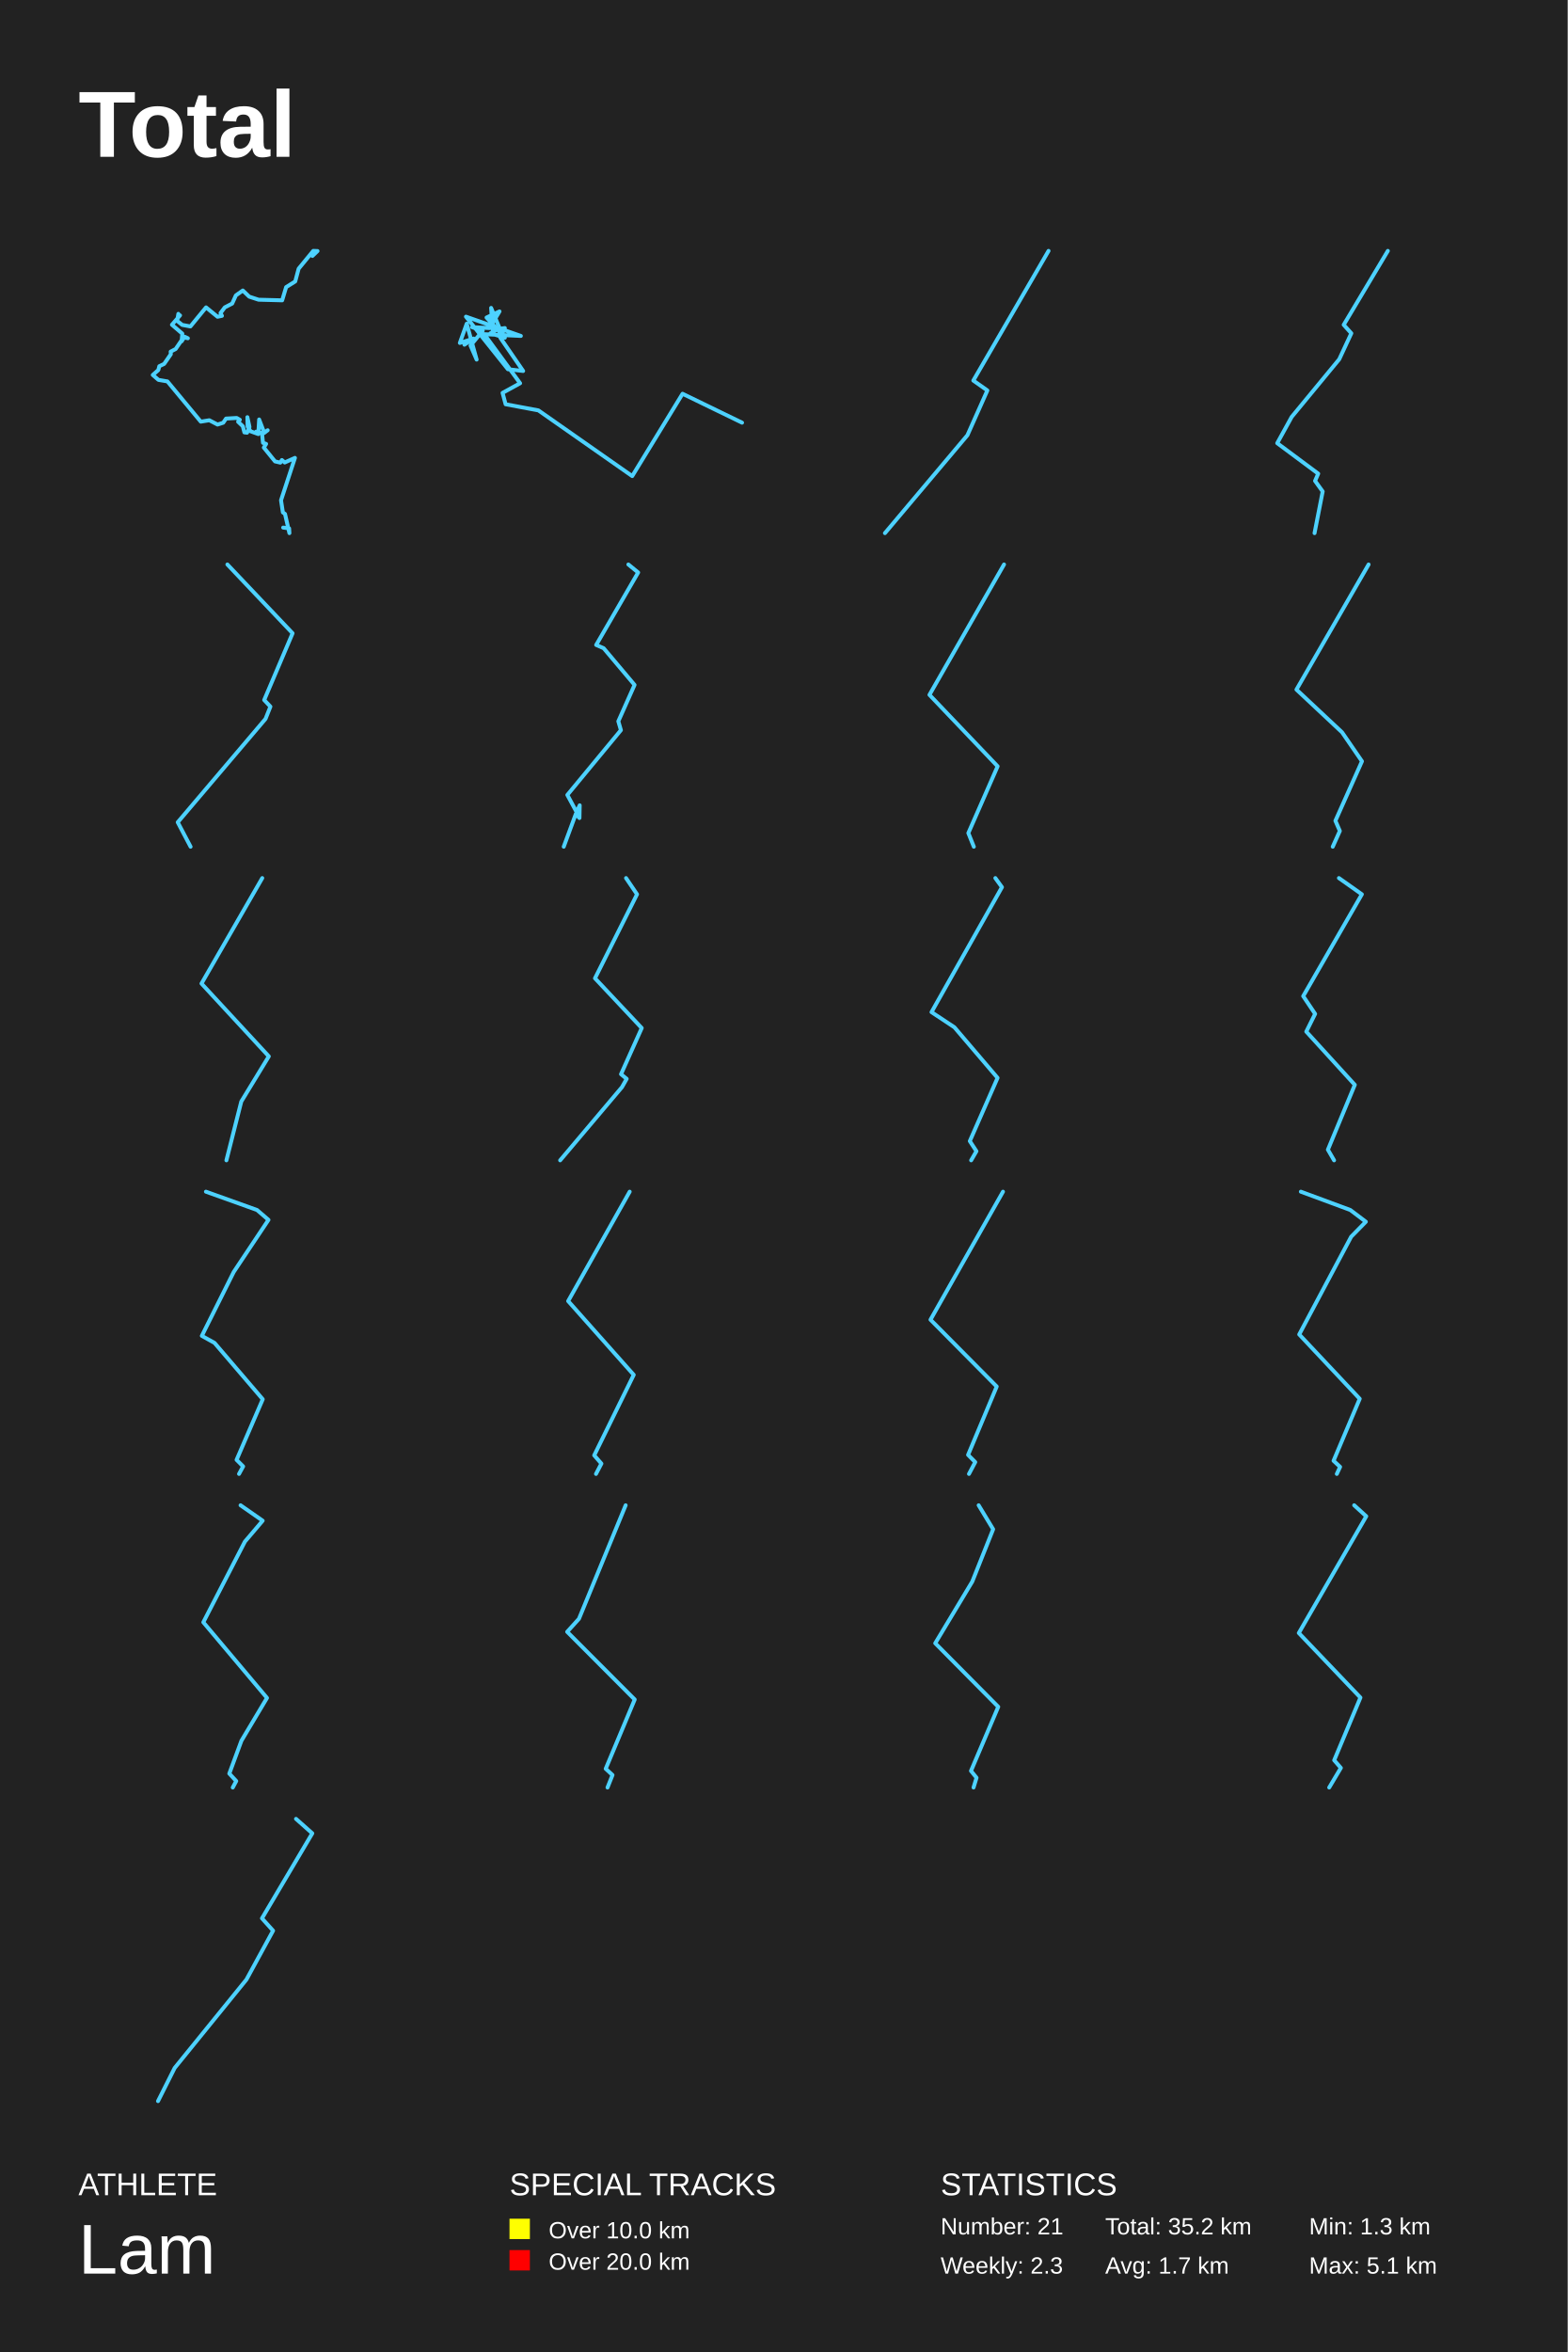
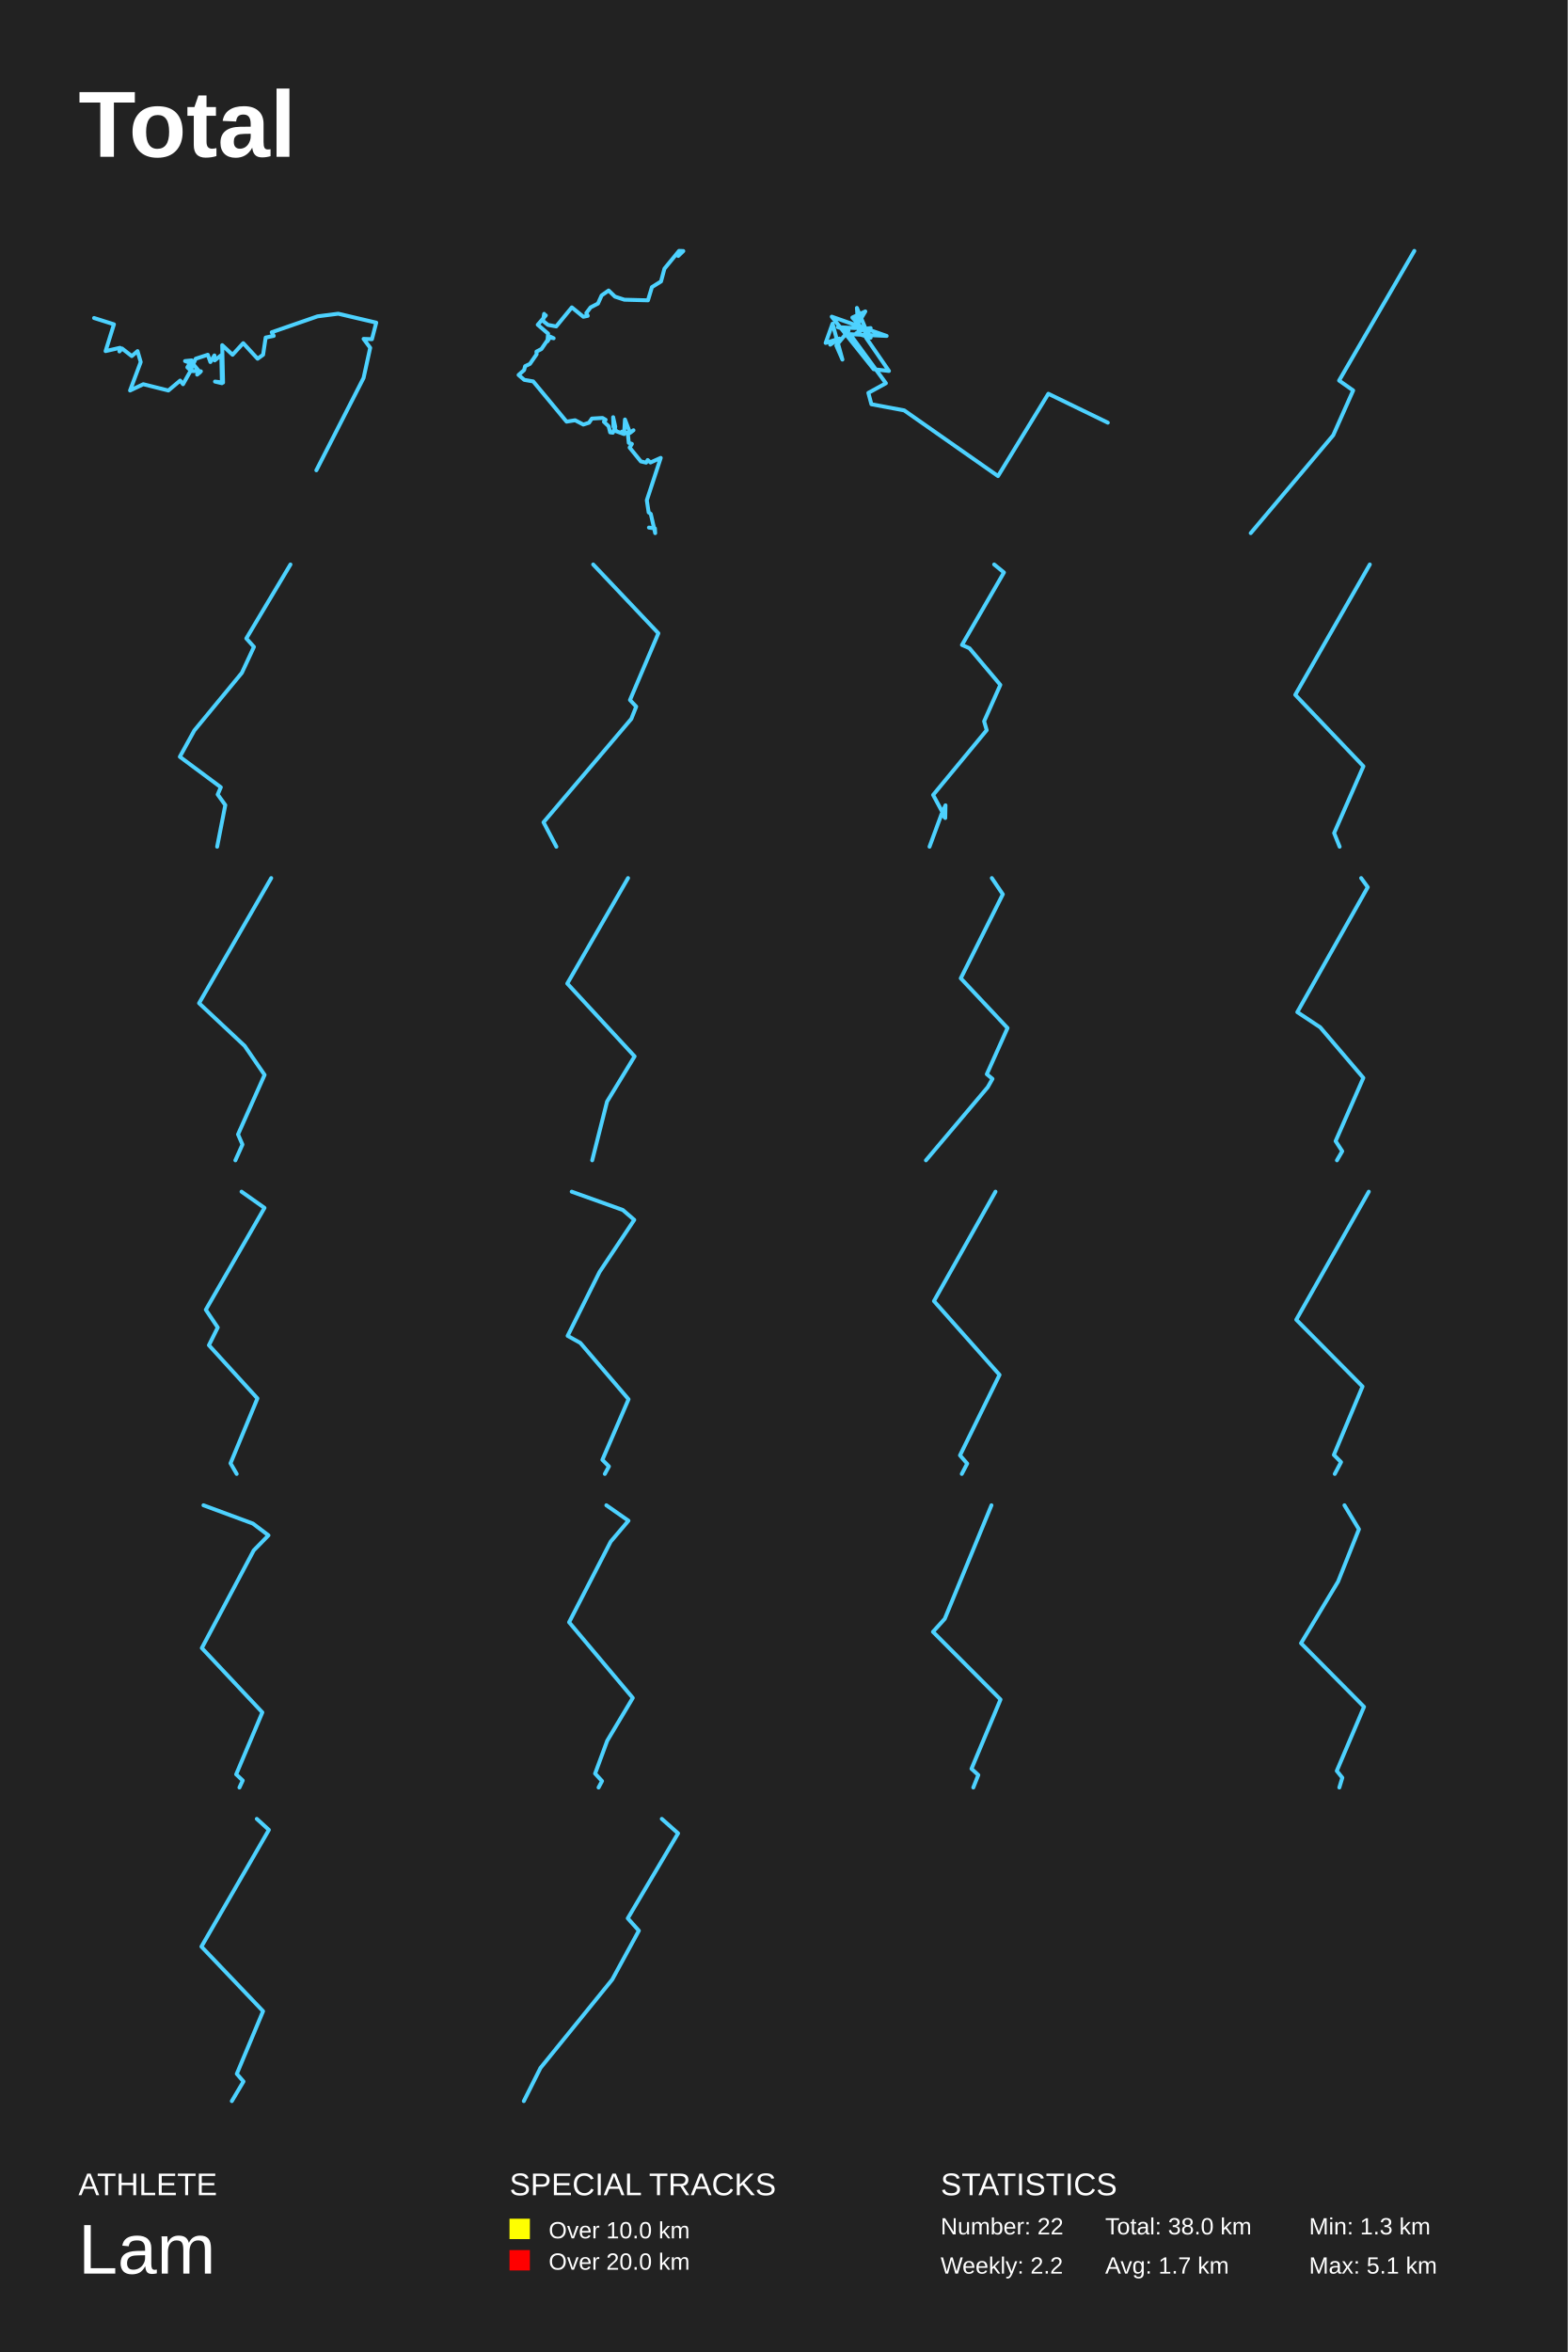
<svg xmlns="http://www.w3.org/2000/svg" baseProfile="full" height="300mm" version="1.1" viewBox="0,0,200,300" width="200mm">
  <defs />
  <rect fill="#222222" height="300" width="200" x="0" y="0" />
  <text fill="#FFFFFF" style="font-size:12px; font-family:Arial; font-weight:bold;" x="10" y="20">Total</text>
  <text fill="#FFFFFF" style="font-size:4px; font-family:Arial" x="10" y="280">ATHLETE</text>
  <text fill="#FFFFFF" style="font-size:9px; font-family:Arial" x="10" y="290">Lam</text>
  <text fill="#FFFFFF" style="font-size:4px; font-family:Arial" x="65" y="280">SPECIAL TRACKS</text>
  <rect fill="yellow" height="2.6" width="2.6" x="65" y="283" />
  <text fill="#FFFFFF" style="font-size:3px; font-family:Arial" x="70" y="285.5">Over 10.0 km</text>
  <rect fill="red" height="2.6" width="2.6" x="65" y="287" />
  <text fill="#FFFFFF" style="font-size:3px; font-family:Arial" x="70" y="289.5">Over 20.0 km</text>
  <text fill="#FFFFFF" style="font-size:4px; font-family:Arial" x="120" y="280">STATISTICS</text>
-   <text fill="#FFFFFF" style="font-size:3px; font-family:Arial" x="120" y="285">Number: 21</text>
-   <text fill="#FFFFFF" style="font-size:3px; font-family:Arial" x="120" y="290">Weekly: 2.3</text>
-   <text fill="#FFFFFF" style="font-size:3px; font-family:Arial" x="141" y="285">Total: 35.2 km</text>
+   <text fill="#FFFFFF" style="font-size:3px; font-family:Arial" x="120" y="285">Number: 22</text>
+   <text fill="#FFFFFF" style="font-size:3px; font-family:Arial" x="120" y="290">Weekly: 2.2</text>
+   <text fill="#FFFFFF" style="font-size:3px; font-family:Arial" x="141" y="285">Total: 38.0 km</text>
  <text fill="#FFFFFF" style="font-size:3px; font-family:Arial" x="141" y="290">Avg: 1.7 km</text>
  <text fill="#FFFFFF" style="font-size:3px; font-family:Arial" x="167" y="285">Min: 1.3 km</text>
  <text fill="#FFFFFF" style="font-size:3px; font-family:Arial" x="167" y="290">Max: 5.1 km</text>
-   <polyline fill="none" points="40.001,32.274 39.856,32.646 40.509,32.02 39.965,32.0 38.099,34.272 37.664,35.898 36.504,36.623 35.997,38.307 32.99,38.229 31.794,37.837 30.978,37.054 30.091,37.68 29.62,38.719 28.677,39.208 28.134,39.933 28.315,40.286 27.753,40.403 26.286,39.208 24.293,41.637 23.242,41.441 22.608,40.932 22.753,40.031 22.735,40.266 22.97,40.227 21.937,41.422 23.26,42.558 23.169,43.537 23.55,42.949 23.967,43.145 23.423,43.028 22.408,44.516 21.774,44.849 21.792,45.182 20.941,46.416 20.325,46.71 20.198,47.2 19.491,47.826 20.216,48.453 21.358,48.649 25.615,53.781 26.702,53.604 27.753,54.153 28.478,53.918 28.84,53.389 30.199,53.311 30.598,53.546 30.38,53.8 30.978,54.368 31.178,55.152 31.522,55.191 31.83,54.466 31.558,53.213 31.594,54.408 31.975,55.015 32.953,55.367 33.062,53.507 33.714,55.211 34.149,54.878 33.515,55.328 32.682,55.054 33.424,55.25 33.551,56.484 33.95,56.621 33.66,57.091 35.091,58.854 35.762,59.01 35.961,58.677 36.323,58.991 37.628,58.403 35.852,63.809 36.088,65.356 36.36,65.552 36.921,68.0 36.885,67.393 36.124,67.295" stroke="#4DD2FF" stroke-linecap="round" stroke-linejoin="round" stroke-width="0.5" />
-   <polyline fill="none" points="59.25,43.967 60.418,43.184 58.667,43.743 59.542,41.285 60.807,45.866 60.029,44.078 61.586,42.179 60.223,41.732 62.461,41.844 63.726,39.721 62.072,40.503 64.407,43.073 62.559,42.514 63.726,41.844 62.656,39.274 62.85,42.067 64.407,41.844 63.823,43.073 66.742,47.318 64.796,47.095 59.445,40.391 66.45,42.849 61.78,42.626 66.353,48.883 64.115,50.112 64.505,51.564 68.688,52.346 80.656,60.726 87.077,50.224 94.667,53.911" stroke="#4DD2FF" stroke-linecap="round" stroke-linejoin="round" stroke-width="0.5" />
-   <polyline fill="none" points="133.77,32.0 124.172,48.539 125.964,49.801 123.42,55.513 112.897,68.0" stroke="#4DD2FF" stroke-linecap="round" stroke-linejoin="round" stroke-width="0.5" />
-   <polyline fill="none" points="177.056,32.0 171.425,41.433 172.397,42.512 170.855,45.823 164.788,53.177 162.944,56.527 168.173,60.415 167.771,61.339 168.743,62.687 167.704,68.0" stroke="#4DD2FF" stroke-linecap="round" stroke-linejoin="round" stroke-width="0.5" />
-   <polyline fill="none" points="29.01,72.0 37.326,80.773 33.705,89.285 34.497,90.13 33.875,91.69 22.674,104.881 24.315,108.0" stroke="#4DD2FF" stroke-linecap="round" stroke-linejoin="round" stroke-width="0.5" />
-   <polyline fill="none" points="80.165,72.0 81.414,73.019 76.059,82.264 77.012,82.68 80.954,87.359 78.884,92 79.213,93.132 72.38,101.396 73.562,103.585 73.956,102.717 73.924,104.34 73.464,103.811 71.92,108.0" stroke="#4DD2FF" stroke-linecap="round" stroke-linejoin="round" stroke-width="0.5" />
-   <polyline fill="none" points="128.09,72.0 118.577,88.626 127.273,97.743 123.538,106.257 124.238,108.0" stroke="#4DD2FF" stroke-linecap="round" stroke-linejoin="round" stroke-width="0.5" />
-   <polyline fill="none" points="174.602,72.0 165.398,87.957 171.214,93.406 173.755,97.103 170.367,104.692 170.932,105.989 170.028,108.0" stroke="#4DD2FF" stroke-linecap="round" stroke-linejoin="round" stroke-width="0.5" />
-   <polyline fill="none" points="33.457,112.0 25.706,125.452 34.294,134.74 30.781,140.506 28.885,148.0" stroke="#4DD2FF" stroke-linecap="round" stroke-linejoin="round" stroke-width="0.5" />
-   <polyline fill="none" points="79.869,112.0 81.27,114.069 75.906,124.782 81.87,131.127 79.228,137.012 79.949,137.609 79.348,138.667 71.463,148.0" stroke="#4DD2FF" stroke-linecap="round" stroke-linejoin="round" stroke-width="0.5" />
-   <polyline fill="none" points="126.984,112.0 127.826,113.161 118.84,129.097 121.761,131.033 127.265,137.484 123.726,145.548 124.569,146.839 123.895,148.0" stroke="#4DD2FF" stroke-linecap="round" stroke-linejoin="round" stroke-width="0.5" />
-   <polyline fill="none" points="170.816,112.0 173.742,114.068 166.258,127.059 167.778,129.322 166.652,131.584 172.841,138.37 169.409,146.643 170.197,148.0" stroke="#4DD2FF" stroke-linecap="round" stroke-linejoin="round" stroke-width="0.5" />
-   <polyline fill="none" points="26.272,152.0 32.79,154.336 34.25,155.594 29.817,162.243 25.75,170.39 27.367,171.288 33.52,178.476 30.183,186.203 31.017,187.042 30.495,188.0" stroke="#4DD2FF" stroke-linecap="round" stroke-linejoin="round" stroke-width="0.5" />
-   <polyline fill="none" points="80.333,152.0 72.484,165.953 80.849,175.364 75.807,185.631 76.724,186.684 76.036,188.0" stroke="#4DD2FF" stroke-linecap="round" stroke-linejoin="round" stroke-width="0.5" />
-   <polyline fill="none" points="127.957,152.0 118.71,168.328 127.158,176.853 123.505,185.574 124.418,186.492 123.619,188.0" stroke="#4DD2FF" stroke-linecap="round" stroke-linejoin="round" stroke-width="0.5" />
-   <polyline fill="none" points="165.959,152.0 172.268,154.336 174.25,155.834 172.373,157.751 165.75,170.21 173.468,178.416 170.13,186.323 170.965,187.102 170.548,188.0" stroke="#4DD2FF" stroke-linecap="round" stroke-linejoin="round" stroke-width="0.5" />
-   <polyline fill="none" points="30.691,192.0 33.51,193.968 31.244,196.635 25.938,206.921 34.062,216.572 30.801,222.032 29.254,226.222 30.138,227.175 29.696,228.0" stroke="#4DD2FF" stroke-linecap="round" stroke-linejoin="round" stroke-width="0.5" />
-   <polyline fill="none" points="79.818,192.0 73.862,206.48 72.359,208.14 80.974,216.775 77.274,225.609 78.141,226.406 77.505,228.0" stroke="#4DD2FF" stroke-linecap="round" stroke-linejoin="round" stroke-width="0.5" />
-   <polyline fill="none" points="124.854,192.0 126.701,195.057 124.039,201.733 119.314,209.595 127.353,217.706 123.876,225.879 124.583,226.752 124.202,228.0" stroke="#4DD2FF" stroke-linecap="round" stroke-linejoin="round" stroke-width="0.5" />
-   <polyline fill="none" points="172.762,192.0 174.302,193.403 165.698,208.292 173.559,216.529 170.212,224.522 171.062,225.498 169.575,228.0" stroke="#4DD2FF" stroke-linecap="round" stroke-linejoin="round" stroke-width="0.5" />
-   <polyline fill="none" points="37.764,232.0 39.841,233.843 33.422,244.687 34.838,246.259 31.44,252.494 22.283,263.771 20.159,268.0" stroke="#4DD2FF" stroke-linecap="round" stroke-linejoin="round" stroke-width="0.5" />
+   <polyline fill="none" points="12.0,40.563 14.535,41.365 13.469,44.785 15.306,44.363 15.233,44.828 15.563,44.447 16.812,45.419 17.547,44.785 17.951,46.179 16.592,49.81 18.282,49.008 21.478,49.81 22.984,48.543 23.351,49.008 24.306,47.319 25.629,47.361 25.151,47.783 25.518,47.488 24.637,46.432 23.608,46.052 24.453,45.968 23.902,46.854 24.306,47.234 24.967,45.756 26.51,45.25 26.841,46.179 27.355,45.334 27.392,45.968 28.237,45.292 28.31,48.881 27.429,48.67 28.457,48.797 28.347,44.025 29.669,45.25 31.029,43.772 32.865,45.756 33.563,45.25 33.894,43.054 34.922,42.843 34.665,42.378 40.506,40.352 43.151,40.014 48.0,41.154 47.449,43.265 46.384,43.223 47.229,44.363 46.384,48.206 40.359,59.986" stroke="#4DD2FF" stroke-linecap="round" stroke-linejoin="round" stroke-width="0.5" />
+   <polyline fill="none" points="86.668,32.274 86.523,32.646 87.175,32.02 86.632,32.0 84.766,34.272 84.331,35.898 83.171,36.623 82.664,38.307 79.656,38.229 78.46,37.837 77.645,37.054 76.757,37.68 76.286,38.719 75.344,39.208 74.8,39.933 74.982,40.286 74.42,40.403 72.952,39.208 70.959,41.637 69.909,41.441 69.274,40.932 69.419,40.031 69.401,40.266 69.637,40.227 68.604,41.422 69.927,42.558 69.836,43.537 70.217,42.949 70.633,43.145 70.09,43.028 69.075,44.516 68.441,44.849 68.459,45.182 67.608,46.416 66.991,46.71 66.865,47.2 66.158,47.826 66.883,48.453 68.024,48.649 72.282,53.781 73.369,53.604 74.42,54.153 75.145,53.918 75.507,53.389 76.866,53.311 77.265,53.546 77.047,53.8 77.645,54.368 77.844,55.152 78.189,55.191 78.497,54.466 78.225,53.213 78.261,54.408 78.642,55.015 79.62,55.367 79.729,53.507 80.381,55.211 80.816,54.878 80.182,55.328 79.348,55.054 80.091,55.25 80.218,56.484 80.616,56.621 80.327,57.091 81.758,58.854 82.428,59.01 82.628,58.677 82.99,58.991 84.294,58.403 82.519,63.809 82.754,65.356 83.026,65.552 83.588,68.0 83.552,67.393 82.791,67.295" stroke="#4DD2FF" stroke-linecap="round" stroke-linejoin="round" stroke-width="0.5" />
+   <polyline fill="none" points="105.917,43.967 107.085,43.184 105.333,43.743 106.209,41.285 107.474,45.866 106.695,44.078 108.252,42.179 106.89,41.732 109.128,41.844 110.393,39.721 108.739,40.503 111.074,43.073 109.225,42.514 110.393,41.844 109.323,39.274 109.517,42.067 111.074,41.844 110.49,43.073 113.409,47.318 111.463,47.095 106.112,40.391 113.117,42.849 108.447,42.626 113.02,48.883 110.782,50.112 111.171,51.564 115.355,52.346 127.323,60.726 133.744,50.224 141.333,53.911" stroke="#4DD2FF" stroke-linecap="round" stroke-linejoin="round" stroke-width="0.5" />
+   <polyline fill="none" points="180.437,32.0 170.838,48.539 172.631,49.801 170.087,55.513 159.563,68.0" stroke="#4DD2FF" stroke-linecap="round" stroke-linejoin="round" stroke-width="0.5" />
+   <polyline fill="none" points="37.056,72.0 31.425,81.433 32.397,82.512 30.855,85.823 24.788,93.177 22.944,96.527 28.173,100.415 27.771,101.339 28.743,102.687 27.704,108.0" stroke="#4DD2FF" stroke-linecap="round" stroke-linejoin="round" stroke-width="0.5" />
+   <polyline fill="none" points="75.677,72.0 83.992,80.773 80.372,89.285 81.164,90.13 80.542,91.69 69.341,104.881 70.981,108.0" stroke="#4DD2FF" stroke-linecap="round" stroke-linejoin="round" stroke-width="0.5" />
+   <polyline fill="none" points="126.832,72.0 128.08,73.019 122.726,82.264 123.678,82.68 127.62,87.359 125.551,92 125.879,93.132 119.046,101.396 120.229,103.585 120.623,102.717 120.59,104.34 120.13,103.811 118.586,108.0" stroke="#4DD2FF" stroke-linecap="round" stroke-linejoin="round" stroke-width="0.5" />
+   <polyline fill="none" points="174.756,72.0 165.244,88.626 173.939,97.743 170.204,106.257 170.905,108.0" stroke="#4DD2FF" stroke-linecap="round" stroke-linejoin="round" stroke-width="0.5" />
+   <polyline fill="none" points="34.602,112.0 25.398,127.957 31.214,133.406 33.755,137.103 30.367,144.692 30.932,145.989 30.028,148.0" stroke="#4DD2FF" stroke-linecap="round" stroke-linejoin="round" stroke-width="0.5" />
+   <polyline fill="none" points="80.124,112.0 72.373,125.452 80.96,134.74 77.447,140.506 75.551,148.0" stroke="#4DD2FF" stroke-linecap="round" stroke-linejoin="round" stroke-width="0.5" />
+   <polyline fill="none" points="126.535,112.0 127.936,114.069 122.573,124.782 128.537,131.127 125.895,137.012 126.615,137.609 126.015,138.667 118.13,148.0" stroke="#4DD2FF" stroke-linecap="round" stroke-linejoin="round" stroke-width="0.5" />
+   <polyline fill="none" points="173.651,112.0 174.493,113.161 165.507,129.097 168.427,131.033 173.931,137.484 170.393,145.548 171.236,146.839 170.562,148.0" stroke="#4DD2FF" stroke-linecap="round" stroke-linejoin="round" stroke-width="0.5" />
+   <polyline fill="none" points="30.816,152.0 33.742,154.068 26.258,167.059 27.778,169.322 26.652,171.584 32.841,178.37 29.409,186.643 30.197,188.0" stroke="#4DD2FF" stroke-linecap="round" stroke-linejoin="round" stroke-width="0.5" />
+   <polyline fill="none" points="72.938,152.0 79.456,154.336 80.916,155.594 76.484,162.243 72.417,170.39 74.033,171.288 80.186,178.476 76.849,186.203 77.683,187.042 77.162,188.0" stroke="#4DD2FF" stroke-linecap="round" stroke-linejoin="round" stroke-width="0.5" />
+   <polyline fill="none" points="127,152.0 119.151,165.953 127.516,175.364 122.474,185.631 123.391,186.684 122.703,188.0" stroke="#4DD2FF" stroke-linecap="round" stroke-linejoin="round" stroke-width="0.5" />
+   <polyline fill="none" points="174.624,152.0 165.376,168.328 173.825,176.853 170.171,185.574 171.085,186.492 170.285,188.0" stroke="#4DD2FF" stroke-linecap="round" stroke-linejoin="round" stroke-width="0.5" />
+   <polyline fill="none" points="25.959,192.0 32.268,194.336 34.25,195.834 32.373,197.751 25.75,210.21 33.468,218.416 30.13,226.323 30.965,227.102 30.548,228.0" stroke="#4DD2FF" stroke-linecap="round" stroke-linejoin="round" stroke-width="0.5" />
+   <polyline fill="none" points="77.358,192.0 80.176,193.968 77.91,196.635 72.604,206.921 80.729,216.572 77.468,222.032 75.921,226.222 76.805,227.175 76.363,228.0" stroke="#4DD2FF" stroke-linecap="round" stroke-linejoin="round" stroke-width="0.5" />
+   <polyline fill="none" points="126.485,192.0 120.529,206.48 119.026,208.14 127.641,216.775 123.94,225.609 124.808,226.406 124.172,228.0" stroke="#4DD2FF" stroke-linecap="round" stroke-linejoin="round" stroke-width="0.5" />
+   <polyline fill="none" points="171.521,192.0 173.367,195.057 170.706,201.733 165.981,209.595 174.019,217.706 170.543,225.879 171.249,226.752 170.869,228.0" stroke="#4DD2FF" stroke-linecap="round" stroke-linejoin="round" stroke-width="0.5" />
+   <polyline fill="none" points="32.762,232.0 34.302,233.403 25.698,248.292 33.559,256.529 30.212,264.522 31.062,265.498 29.575,268.0" stroke="#4DD2FF" stroke-linecap="round" stroke-linejoin="round" stroke-width="0.5" />
+   <polyline fill="none" points="84.431,232.0 86.507,233.843 80.088,244.687 81.504,246.259 78.106,252.494 68.95,263.771 66.826,268.0" stroke="#4DD2FF" stroke-linecap="round" stroke-linejoin="round" stroke-width="0.5" />
</svg>
